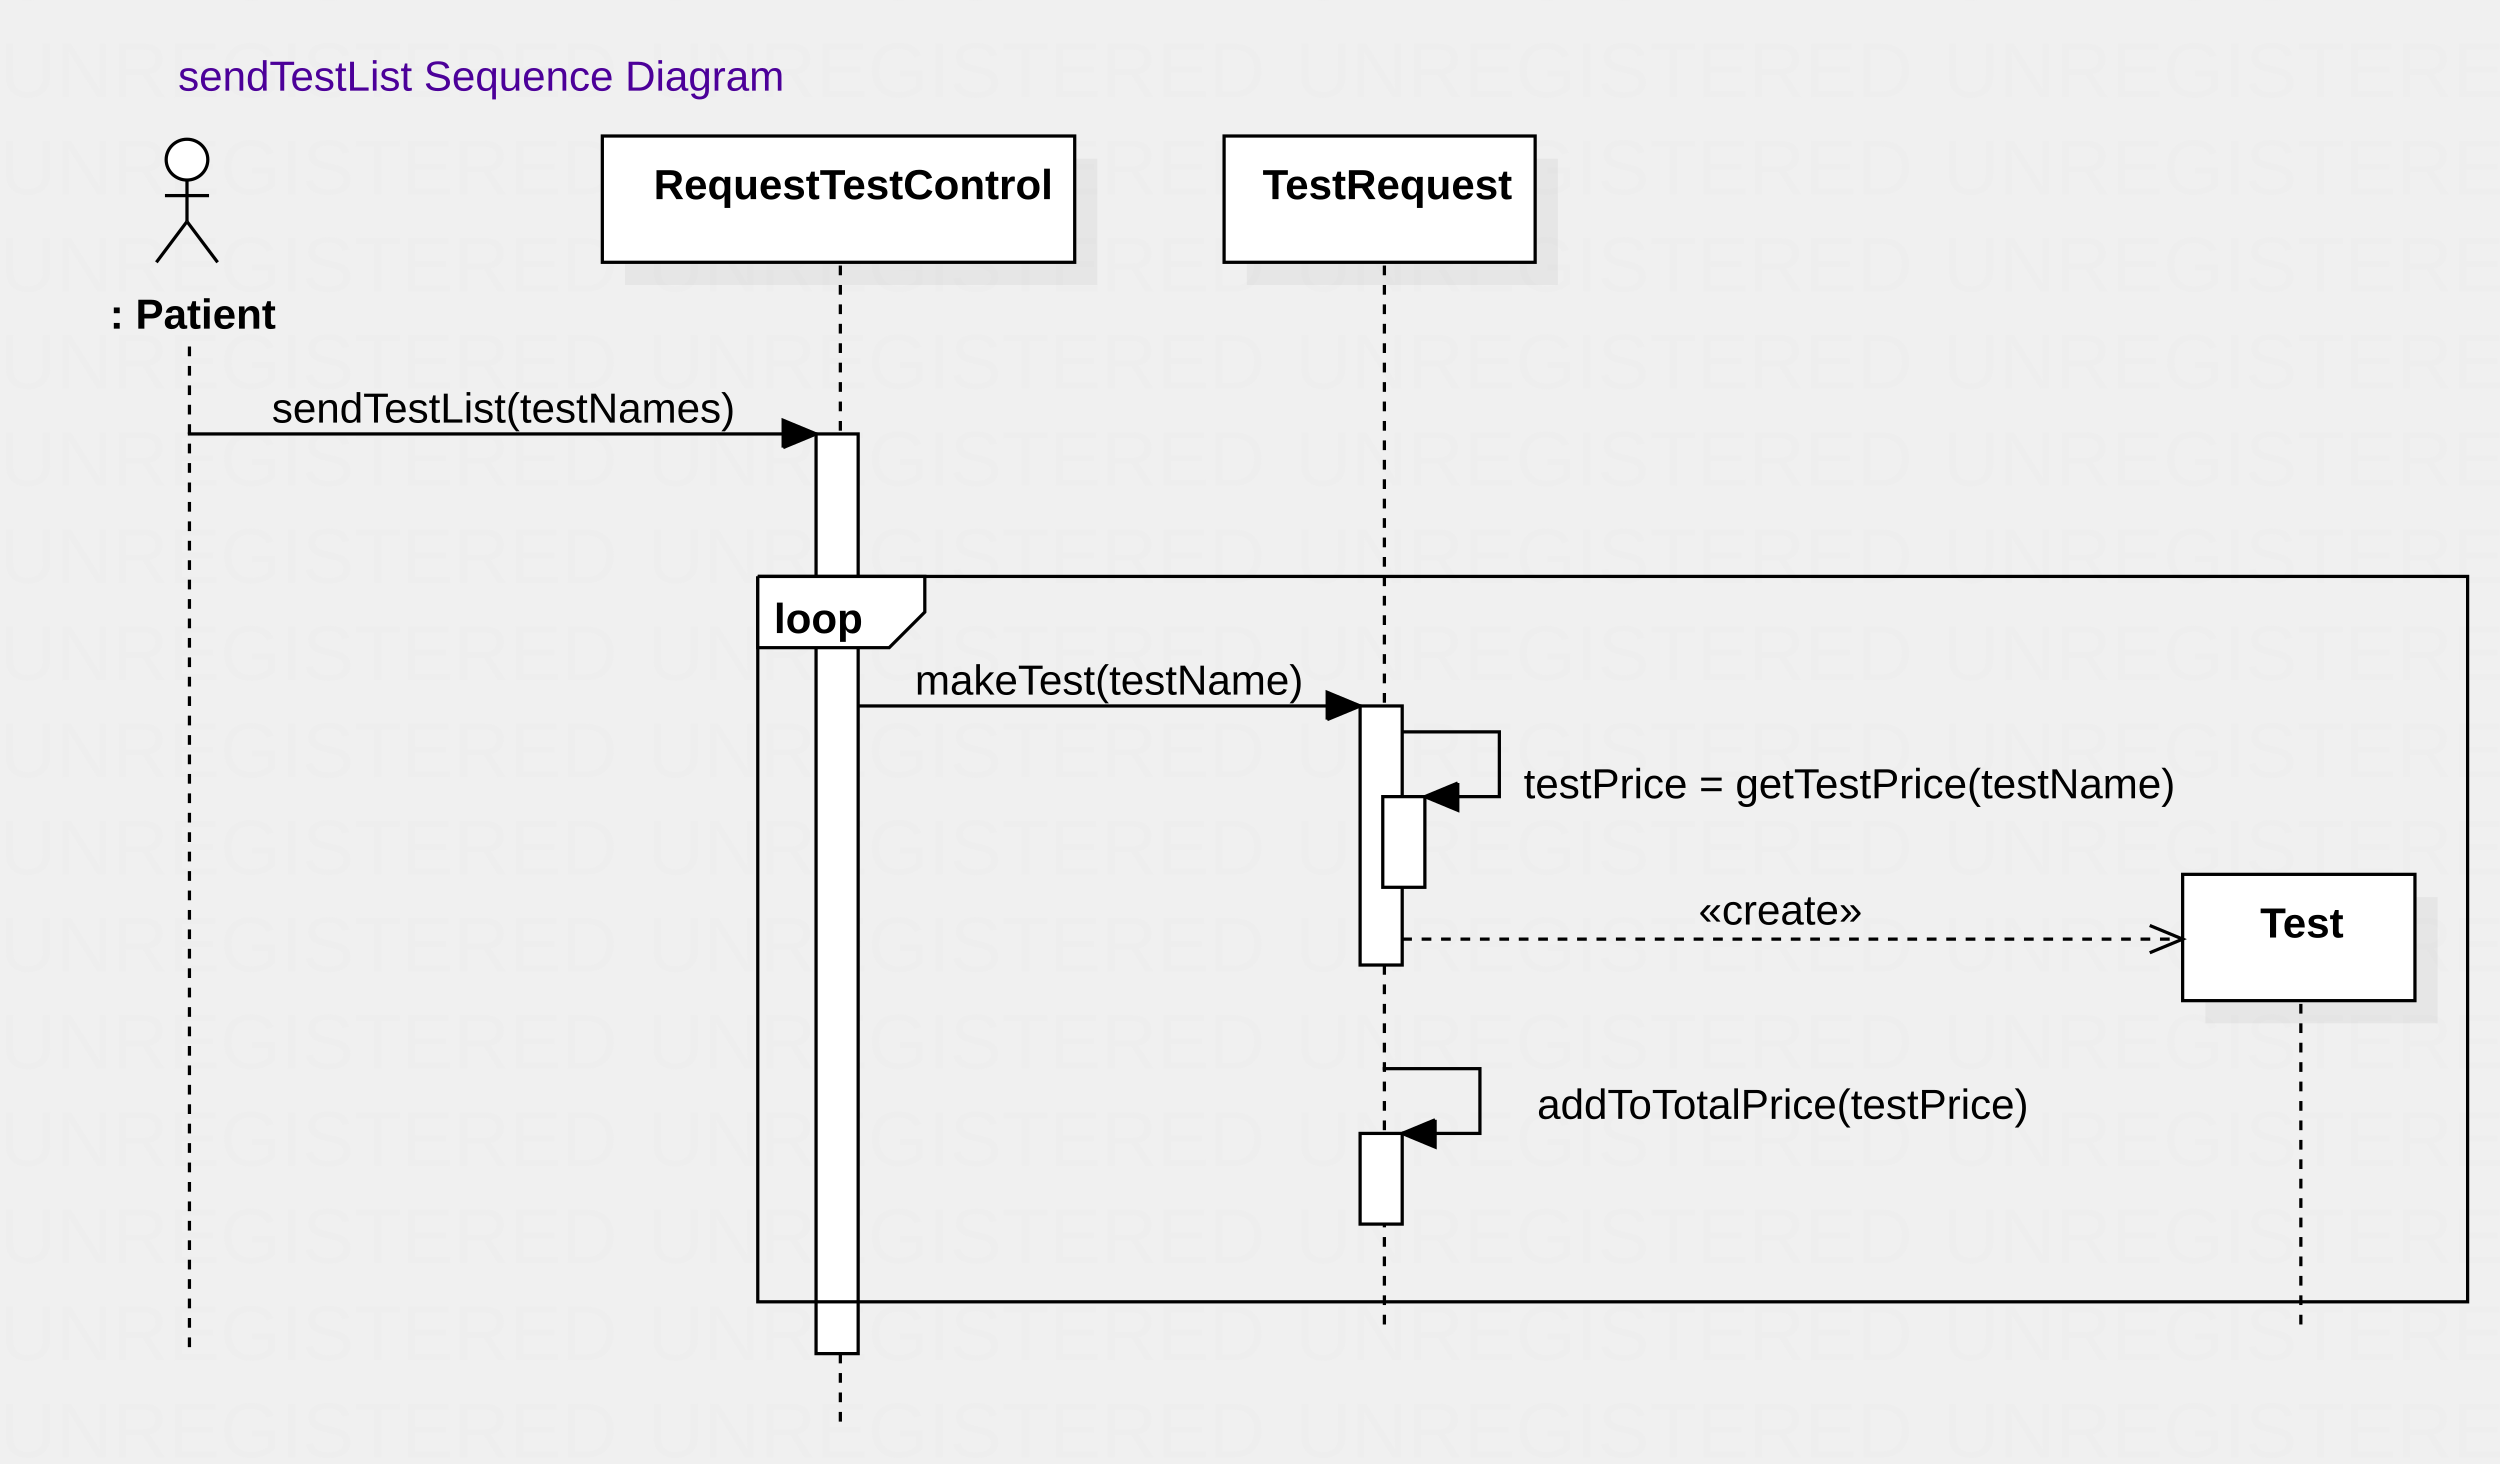
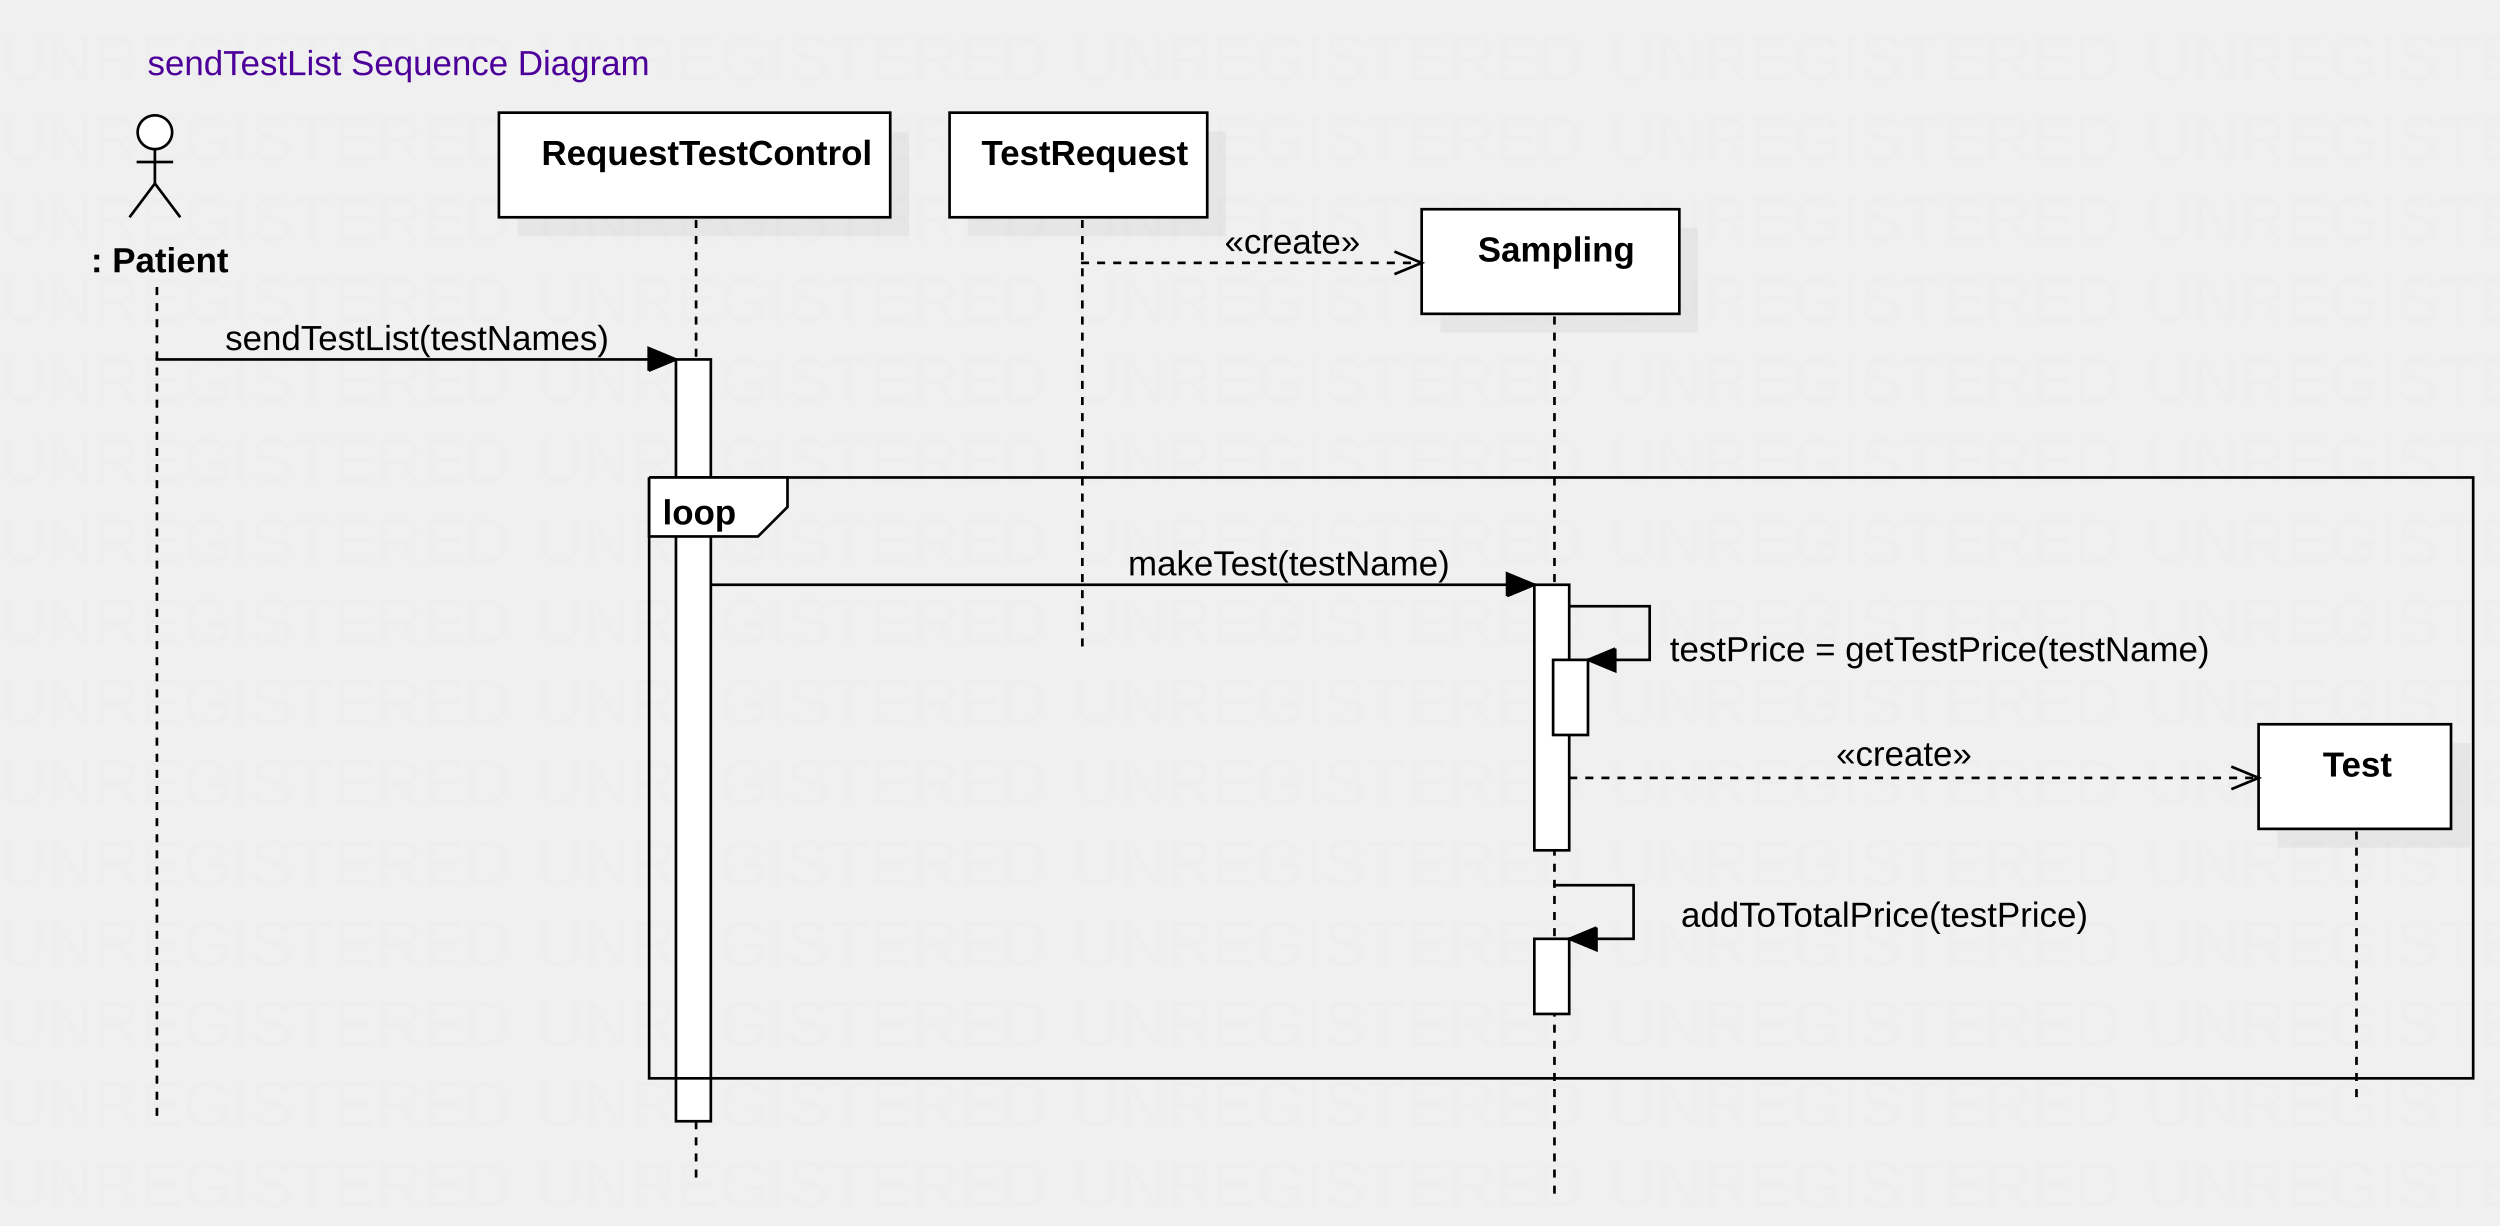
- <svg xmlns="http://www.w3.org/2000/svg" version="1.1" width="772" height="452">
+ <svg xmlns="http://www.w3.org/2000/svg" version="1.1" width="932" height="457">
  <defs />
  <g>
    <text fill="#eeeeee" stroke="none" font-family="Arial" font-size="24px" font-style="normal" font-weight="normal" text-decoration="none" x="0" y="0">UNREGISTERED</text>
    <text fill="#eeeeee" stroke="none" font-family="Arial" font-size="24px" font-style="normal" font-weight="normal" text-decoration="none" x="0" y="30">UNREGISTERED</text>
    <text fill="#eeeeee" stroke="none" font-family="Arial" font-size="24px" font-style="normal" font-weight="normal" text-decoration="none" x="0" y="60">UNREGISTERED</text>
    <text fill="#eeeeee" stroke="none" font-family="Arial" font-size="24px" font-style="normal" font-weight="normal" text-decoration="none" x="0" y="90">UNREGISTERED</text>
    <text fill="#eeeeee" stroke="none" font-family="Arial" font-size="24px" font-style="normal" font-weight="normal" text-decoration="none" x="0" y="120">UNREGISTERED</text>
    <text fill="#eeeeee" stroke="none" font-family="Arial" font-size="24px" font-style="normal" font-weight="normal" text-decoration="none" x="0" y="150">UNREGISTERED</text>
    <text fill="#eeeeee" stroke="none" font-family="Arial" font-size="24px" font-style="normal" font-weight="normal" text-decoration="none" x="0" y="180">UNREGISTERED</text>
    <text fill="#eeeeee" stroke="none" font-family="Arial" font-size="24px" font-style="normal" font-weight="normal" text-decoration="none" x="0" y="210">UNREGISTERED</text>
    <text fill="#eeeeee" stroke="none" font-family="Arial" font-size="24px" font-style="normal" font-weight="normal" text-decoration="none" x="0" y="240">UNREGISTERED</text>
    <text fill="#eeeeee" stroke="none" font-family="Arial" font-size="24px" font-style="normal" font-weight="normal" text-decoration="none" x="0" y="270">UNREGISTERED</text>
    <text fill="#eeeeee" stroke="none" font-family="Arial" font-size="24px" font-style="normal" font-weight="normal" text-decoration="none" x="0" y="300">UNREGISTERED</text>
    <text fill="#eeeeee" stroke="none" font-family="Arial" font-size="24px" font-style="normal" font-weight="normal" text-decoration="none" x="0" y="330">UNREGISTERED</text>
    <text fill="#eeeeee" stroke="none" font-family="Arial" font-size="24px" font-style="normal" font-weight="normal" text-decoration="none" x="0" y="360">UNREGISTERED</text>
    <text fill="#eeeeee" stroke="none" font-family="Arial" font-size="24px" font-style="normal" font-weight="normal" text-decoration="none" x="0" y="390">UNREGISTERED</text>
    <text fill="#eeeeee" stroke="none" font-family="Arial" font-size="24px" font-style="normal" font-weight="normal" text-decoration="none" x="0" y="420">UNREGISTERED</text>
    <text fill="#eeeeee" stroke="none" font-family="Arial" font-size="24px" font-style="normal" font-weight="normal" text-decoration="none" x="0" y="450">UNREGISTERED</text>
    <text fill="#eeeeee" stroke="none" font-family="Arial" font-size="24px" font-style="normal" font-weight="normal" text-decoration="none" x="200" y="0">UNREGISTERED</text>
    <text fill="#eeeeee" stroke="none" font-family="Arial" font-size="24px" font-style="normal" font-weight="normal" text-decoration="none" x="200" y="30">UNREGISTERED</text>
    <text fill="#eeeeee" stroke="none" font-family="Arial" font-size="24px" font-style="normal" font-weight="normal" text-decoration="none" x="200" y="60">UNREGISTERED</text>
    <text fill="#eeeeee" stroke="none" font-family="Arial" font-size="24px" font-style="normal" font-weight="normal" text-decoration="none" x="200" y="90">UNREGISTERED</text>
    <text fill="#eeeeee" stroke="none" font-family="Arial" font-size="24px" font-style="normal" font-weight="normal" text-decoration="none" x="200" y="120">UNREGISTERED</text>
    <text fill="#eeeeee" stroke="none" font-family="Arial" font-size="24px" font-style="normal" font-weight="normal" text-decoration="none" x="200" y="150">UNREGISTERED</text>
    <text fill="#eeeeee" stroke="none" font-family="Arial" font-size="24px" font-style="normal" font-weight="normal" text-decoration="none" x="200" y="180">UNREGISTERED</text>
    <text fill="#eeeeee" stroke="none" font-family="Arial" font-size="24px" font-style="normal" font-weight="normal" text-decoration="none" x="200" y="210">UNREGISTERED</text>
    <text fill="#eeeeee" stroke="none" font-family="Arial" font-size="24px" font-style="normal" font-weight="normal" text-decoration="none" x="200" y="240">UNREGISTERED</text>
    <text fill="#eeeeee" stroke="none" font-family="Arial" font-size="24px" font-style="normal" font-weight="normal" text-decoration="none" x="200" y="270">UNREGISTERED</text>
    <text fill="#eeeeee" stroke="none" font-family="Arial" font-size="24px" font-style="normal" font-weight="normal" text-decoration="none" x="200" y="300">UNREGISTERED</text>
    <text fill="#eeeeee" stroke="none" font-family="Arial" font-size="24px" font-style="normal" font-weight="normal" text-decoration="none" x="200" y="330">UNREGISTERED</text>
    <text fill="#eeeeee" stroke="none" font-family="Arial" font-size="24px" font-style="normal" font-weight="normal" text-decoration="none" x="200" y="360">UNREGISTERED</text>
    <text fill="#eeeeee" stroke="none" font-family="Arial" font-size="24px" font-style="normal" font-weight="normal" text-decoration="none" x="200" y="390">UNREGISTERED</text>
    <text fill="#eeeeee" stroke="none" font-family="Arial" font-size="24px" font-style="normal" font-weight="normal" text-decoration="none" x="200" y="420">UNREGISTERED</text>
    <text fill="#eeeeee" stroke="none" font-family="Arial" font-size="24px" font-style="normal" font-weight="normal" text-decoration="none" x="200" y="450">UNREGISTERED</text>
    <text fill="#eeeeee" stroke="none" font-family="Arial" font-size="24px" font-style="normal" font-weight="normal" text-decoration="none" x="400" y="0">UNREGISTERED</text>
    <text fill="#eeeeee" stroke="none" font-family="Arial" font-size="24px" font-style="normal" font-weight="normal" text-decoration="none" x="400" y="30">UNREGISTERED</text>
    <text fill="#eeeeee" stroke="none" font-family="Arial" font-size="24px" font-style="normal" font-weight="normal" text-decoration="none" x="400" y="60">UNREGISTERED</text>
    <text fill="#eeeeee" stroke="none" font-family="Arial" font-size="24px" font-style="normal" font-weight="normal" text-decoration="none" x="400" y="90">UNREGISTERED</text>
    <text fill="#eeeeee" stroke="none" font-family="Arial" font-size="24px" font-style="normal" font-weight="normal" text-decoration="none" x="400" y="120">UNREGISTERED</text>
    <text fill="#eeeeee" stroke="none" font-family="Arial" font-size="24px" font-style="normal" font-weight="normal" text-decoration="none" x="400" y="150">UNREGISTERED</text>
    <text fill="#eeeeee" stroke="none" font-family="Arial" font-size="24px" font-style="normal" font-weight="normal" text-decoration="none" x="400" y="180">UNREGISTERED</text>
    <text fill="#eeeeee" stroke="none" font-family="Arial" font-size="24px" font-style="normal" font-weight="normal" text-decoration="none" x="400" y="210">UNREGISTERED</text>
    <text fill="#eeeeee" stroke="none" font-family="Arial" font-size="24px" font-style="normal" font-weight="normal" text-decoration="none" x="400" y="240">UNREGISTERED</text>
    <text fill="#eeeeee" stroke="none" font-family="Arial" font-size="24px" font-style="normal" font-weight="normal" text-decoration="none" x="400" y="270">UNREGISTERED</text>
    <text fill="#eeeeee" stroke="none" font-family="Arial" font-size="24px" font-style="normal" font-weight="normal" text-decoration="none" x="400" y="300">UNREGISTERED</text>
    <text fill="#eeeeee" stroke="none" font-family="Arial" font-size="24px" font-style="normal" font-weight="normal" text-decoration="none" x="400" y="330">UNREGISTERED</text>
    <text fill="#eeeeee" stroke="none" font-family="Arial" font-size="24px" font-style="normal" font-weight="normal" text-decoration="none" x="400" y="360">UNREGISTERED</text>
    <text fill="#eeeeee" stroke="none" font-family="Arial" font-size="24px" font-style="normal" font-weight="normal" text-decoration="none" x="400" y="390">UNREGISTERED</text>
    <text fill="#eeeeee" stroke="none" font-family="Arial" font-size="24px" font-style="normal" font-weight="normal" text-decoration="none" x="400" y="420">UNREGISTERED</text>
    <text fill="#eeeeee" stroke="none" font-family="Arial" font-size="24px" font-style="normal" font-weight="normal" text-decoration="none" x="400" y="450">UNREGISTERED</text>
    <text fill="#eeeeee" stroke="none" font-family="Arial" font-size="24px" font-style="normal" font-weight="normal" text-decoration="none" x="600" y="0">UNREGISTERED</text>
    <text fill="#eeeeee" stroke="none" font-family="Arial" font-size="24px" font-style="normal" font-weight="normal" text-decoration="none" x="600" y="30">UNREGISTERED</text>
    <text fill="#eeeeee" stroke="none" font-family="Arial" font-size="24px" font-style="normal" font-weight="normal" text-decoration="none" x="600" y="60">UNREGISTERED</text>
    <text fill="#eeeeee" stroke="none" font-family="Arial" font-size="24px" font-style="normal" font-weight="normal" text-decoration="none" x="600" y="90">UNREGISTERED</text>
    <text fill="#eeeeee" stroke="none" font-family="Arial" font-size="24px" font-style="normal" font-weight="normal" text-decoration="none" x="600" y="120">UNREGISTERED</text>
    <text fill="#eeeeee" stroke="none" font-family="Arial" font-size="24px" font-style="normal" font-weight="normal" text-decoration="none" x="600" y="150">UNREGISTERED</text>
    <text fill="#eeeeee" stroke="none" font-family="Arial" font-size="24px" font-style="normal" font-weight="normal" text-decoration="none" x="600" y="180">UNREGISTERED</text>
    <text fill="#eeeeee" stroke="none" font-family="Arial" font-size="24px" font-style="normal" font-weight="normal" text-decoration="none" x="600" y="210">UNREGISTERED</text>
    <text fill="#eeeeee" stroke="none" font-family="Arial" font-size="24px" font-style="normal" font-weight="normal" text-decoration="none" x="600" y="240">UNREGISTERED</text>
    <text fill="#eeeeee" stroke="none" font-family="Arial" font-size="24px" font-style="normal" font-weight="normal" text-decoration="none" x="600" y="270">UNREGISTERED</text>
    <text fill="#eeeeee" stroke="none" font-family="Arial" font-size="24px" font-style="normal" font-weight="normal" text-decoration="none" x="600" y="300">UNREGISTERED</text>
    <text fill="#eeeeee" stroke="none" font-family="Arial" font-size="24px" font-style="normal" font-weight="normal" text-decoration="none" x="600" y="330">UNREGISTERED</text>
    <text fill="#eeeeee" stroke="none" font-family="Arial" font-size="24px" font-style="normal" font-weight="normal" text-decoration="none" x="600" y="360">UNREGISTERED</text>
    <text fill="#eeeeee" stroke="none" font-family="Arial" font-size="24px" font-style="normal" font-weight="normal" text-decoration="none" x="600" y="390">UNREGISTERED</text>
    <text fill="#eeeeee" stroke="none" font-family="Arial" font-size="24px" font-style="normal" font-weight="normal" text-decoration="none" x="600" y="420">UNREGISTERED</text>
    <text fill="#eeeeee" stroke="none" font-family="Arial" font-size="24px" font-style="normal" font-weight="normal" text-decoration="none" x="600" y="450">UNREGISTERED</text>
+     <text fill="#eeeeee" stroke="none" font-family="Arial" font-size="24px" font-style="normal" font-weight="normal" text-decoration="none" x="800" y="0">UNREGISTERED</text>
+     <text fill="#eeeeee" stroke="none" font-family="Arial" font-size="24px" font-style="normal" font-weight="normal" text-decoration="none" x="800" y="30">UNREGISTERED</text>
+     <text fill="#eeeeee" stroke="none" font-family="Arial" font-size="24px" font-style="normal" font-weight="normal" text-decoration="none" x="800" y="60">UNREGISTERED</text>
+     <text fill="#eeeeee" stroke="none" font-family="Arial" font-size="24px" font-style="normal" font-weight="normal" text-decoration="none" x="800" y="90">UNREGISTERED</text>
+     <text fill="#eeeeee" stroke="none" font-family="Arial" font-size="24px" font-style="normal" font-weight="normal" text-decoration="none" x="800" y="120">UNREGISTERED</text>
+     <text fill="#eeeeee" stroke="none" font-family="Arial" font-size="24px" font-style="normal" font-weight="normal" text-decoration="none" x="800" y="150">UNREGISTERED</text>
+     <text fill="#eeeeee" stroke="none" font-family="Arial" font-size="24px" font-style="normal" font-weight="normal" text-decoration="none" x="800" y="180">UNREGISTERED</text>
+     <text fill="#eeeeee" stroke="none" font-family="Arial" font-size="24px" font-style="normal" font-weight="normal" text-decoration="none" x="800" y="210">UNREGISTERED</text>
+     <text fill="#eeeeee" stroke="none" font-family="Arial" font-size="24px" font-style="normal" font-weight="normal" text-decoration="none" x="800" y="240">UNREGISTERED</text>
+     <text fill="#eeeeee" stroke="none" font-family="Arial" font-size="24px" font-style="normal" font-weight="normal" text-decoration="none" x="800" y="270">UNREGISTERED</text>
+     <text fill="#eeeeee" stroke="none" font-family="Arial" font-size="24px" font-style="normal" font-weight="normal" text-decoration="none" x="800" y="300">UNREGISTERED</text>
+     <text fill="#eeeeee" stroke="none" font-family="Arial" font-size="24px" font-style="normal" font-weight="normal" text-decoration="none" x="800" y="330">UNREGISTERED</text>
+     <text fill="#eeeeee" stroke="none" font-family="Arial" font-size="24px" font-style="normal" font-weight="normal" text-decoration="none" x="800" y="360">UNREGISTERED</text>
+     <text fill="#eeeeee" stroke="none" font-family="Arial" font-size="24px" font-style="normal" font-weight="normal" text-decoration="none" x="800" y="390">UNREGISTERED</text>
+     <text fill="#eeeeee" stroke="none" font-family="Arial" font-size="24px" font-style="normal" font-weight="normal" text-decoration="none" x="800" y="420">UNREGISTERED</text>
+     <text fill="#eeeeee" stroke="none" font-family="Arial" font-size="24px" font-style="normal" font-weight="normal" text-decoration="none" x="800" y="450">UNREGISTERED</text>
    <g transform="translate(-30,2) scale(1,1)">
      <path fill="#ffffff" stroke="none" d="M 81.314 47.3 C 81.314 43.821 84.193 41 87.743 41 C 91.294 41 94.172 43.821 94.172 47.3 C 94.172 50.779 91.294 53.6 87.743 53.6 C 84.193 53.6 81.314 50.779 81.314 47.3 Z" />
    </g>
    <g transform="translate(-30,2) scale(1,1)">
      <path fill="none" stroke="#000000" d="M 81.314 47.3 C 81.314 43.821 84.193 41 87.743 41 C 91.294 41 94.172 43.821 94.172 47.3 C 94.172 50.779 91.294 53.6 87.743 53.6 C 84.193 53.6 81.314 50.779 81.314 47.3 Z" stroke-miterlimit="10" />
    </g>
    <g transform="translate(-30,2) scale(1,1)">
      <path fill="none" stroke="#000000" d="M 87.743 53.6 L 87.743 66.4" stroke-miterlimit="10" />
    </g>
    <g transform="translate(-30,2) scale(1,1)">
      <path fill="none" stroke="#000000" d="M 80.936 58.4 L 94.551 58.4" stroke-miterlimit="10" />
    </g>
    <g transform="translate(-30,2) scale(1,1)">
      <path fill="none" stroke="#000000" d="M 87.743 66.4 L 78.289 79" stroke-miterlimit="10" />
    </g>
    <g transform="translate(-30,2) scale(1,1)">
      <path fill="none" stroke="#000000" d="M 87.743 66.4 L 97.198 79" stroke-miterlimit="10" />
    </g>
    <g transform="translate(-30,2) scale(1,1)">
      <g>
        <path fill="none" stroke="none" />
        <text fill="#000000" stroke="none" font-family="Arial" font-size="13px" font-style="normal" font-weight="bold" text-decoration="none" x="63.895" y="99.5">: Patient</text>
      </g>
    </g>
    <g transform="translate(-30,2) scale(1,1)">
      <path fill="none" stroke="#000000" d="M 88.5 105 L 88.5 414" stroke-miterlimit="10" stroke-dasharray="3" />
    </g>
    <g transform="translate(-30,2) scale(1,1)">
      <rect fill="#C0C0C0" stroke="none" x="223" y="47" width="145.871" height="39" opacity="0.2" />
    </g>
    <g transform="translate(-30,2) scale(1,1)">
      <rect fill="#ffffff" stroke="none" x="216" y="40" width="145.871" height="39" />
    </g>
    <g transform="translate(-30,2) scale(1,1)">
      <path fill="none" stroke="#000000" d="M 216 40 L 361.871 40 L 361.871 79 L 216 79 L 216 40 Z Z" stroke-miterlimit="10" />
    </g>
    <g transform="translate(-30,2) scale(1,1)">
      <g>
        <path fill="none" stroke="none" />
        <text fill="#000000" stroke="none" font-family="Arial" font-size="13px" font-style="normal" font-weight="bold" text-decoration="none" x="231.851" y="59.5">RequestTestControl</text>
      </g>
    </g>
    <g transform="translate(-30,2) scale(1,1)">
      <path fill="none" stroke="#000000" d="M 289.5 80 L 289.5 440" stroke-miterlimit="10" stroke-dasharray="3" />
    </g>
    <g transform="translate(-30,2) scale(1,1)">
-       <rect fill="#C0C0C0" stroke="none" x="711" y="275" width="71.736" height="39" opacity="0.2" />
-     </g>
-     <g transform="translate(-30,2) scale(1,1)">
-       <rect fill="#ffffff" stroke="none" x="704" y="268" width="71.736" height="39" />
-     </g>
-     <g transform="translate(-30,2) scale(1,1)">
-       <path fill="none" stroke="#000000" d="M 704 268 L 775.736 268 L 775.736 307 L 704 307 L 704 268 Z Z" stroke-miterlimit="10" />
-     </g>
-     <g transform="translate(-30,2) scale(1,1)">
-       <g>
-         <path fill="none" stroke="none" />
-         <text fill="#000000" stroke="none" font-family="Arial" font-size="13px" font-style="normal" font-weight="bold" text-decoration="none" x="727.947" y="287.5">Test</text>
-       </g>
-     </g>
-     <g transform="translate(-30,2) scale(1,1)">
-       <path fill="none" stroke="#000000" d="M 740.5 308 L 740.5 408" stroke-miterlimit="10" stroke-dasharray="3" />
+       <rect fill="#C0C0C0" stroke="none" x="879" y="275" width="71.736" height="39" opacity="0.2" />
+     </g>
+     <g transform="translate(-30,2) scale(1,1)">
+       <rect fill="#ffffff" stroke="none" x="872" y="268" width="71.736" height="39" />
+     </g>
+     <g transform="translate(-30,2) scale(1,1)">
+       <path fill="none" stroke="#000000" d="M 872 268 L 943.736 268 L 943.736 307 L 872 307 L 872 268 Z Z" stroke-miterlimit="10" />
+     </g>
+     <g transform="translate(-30,2) scale(1,1)">
+       <g>
+         <path fill="none" stroke="none" />
+         <text fill="#000000" stroke="none" font-family="Arial" font-size="13px" font-style="normal" font-weight="bold" text-decoration="none" x="895.947" y="287.5">Test</text>
+       </g>
+     </g>
+     <g transform="translate(-30,2) scale(1,1)">
+       <path fill="none" stroke="#000000" d="M 908.5 308 L 908.5 408" stroke-miterlimit="10" stroke-dasharray="3" />
    </g>
    <g transform="translate(-30,2) scale(1,1)">
      <g>
        <path fill="none" stroke="none" />
        <text fill="#4c0099" stroke="none" font-family="Arial" font-size="13px" font-style="normal" font-weight="normal" text-decoration="none" x="85" y="26">sendTestList Sequence Diagram</text>
      </g>
    </g>
    <g transform="translate(-30,2) scale(1,1)">
-       <rect fill="#C0C0C0" stroke="none" x="415" y="47" width="96.054" height="39" opacity="0.2" />
-     </g>
-     <g transform="translate(-30,2) scale(1,1)">
-       <rect fill="#ffffff" stroke="none" x="408" y="40" width="96.054" height="39" />
-     </g>
-     <g transform="translate(-30,2) scale(1,1)">
-       <path fill="none" stroke="#000000" d="M 408 40 L 504.054 40 L 504.054 79 L 408 79 L 408 40 Z Z" stroke-miterlimit="10" />
-     </g>
-     <g transform="translate(-30,2) scale(1,1)">
-       <g>
-         <path fill="none" stroke="none" />
-         <text fill="#000000" stroke="none" font-family="Arial" font-size="13px" font-style="normal" font-weight="bold" text-decoration="none" x="419.896" y="59.5">TestRequest</text>
-       </g>
-     </g>
-     <g transform="translate(-30,2) scale(1,1)">
-       <path fill="none" stroke="#000000" d="M 457.5 80 L 457.5 409" stroke-miterlimit="10" stroke-dasharray="3" />
+       <rect fill="#C0C0C0" stroke="none" x="567" y="83" width="96.054" height="39" opacity="0.2" />
+     </g>
+     <g transform="translate(-30,2) scale(1,1)">
+       <rect fill="#ffffff" stroke="none" x="560" y="76" width="96.054" height="39" />
+     </g>
+     <g transform="translate(-30,2) scale(1,1)">
+       <path fill="none" stroke="#000000" d="M 560 76 L 656.054 76 L 656.054 115 L 560 115 L 560 76 Z Z" stroke-miterlimit="10" />
+     </g>
+     <g transform="translate(-30,2) scale(1,1)">
+       <g>
+         <path fill="none" stroke="none" />
+         <text fill="#000000" stroke="none" font-family="Arial" font-size="13px" font-style="normal" font-weight="bold" text-decoration="none" x="580.929" y="95.5">Sampling</text>
+       </g>
+     </g>
+     <g transform="translate(-30,2) scale(1,1)">
+       <path fill="none" stroke="#000000" d="M 609.5 116 L 609.5 445" stroke-miterlimit="10" stroke-dasharray="3" />
+     </g>
+     <g transform="translate(-30,2) scale(1,1)">
+       <rect fill="#C0C0C0" stroke="none" x="391" y="47" width="96.054" height="39" opacity="0.2" />
+     </g>
+     <g transform="translate(-30,2) scale(1,1)">
+       <rect fill="#ffffff" stroke="none" x="384" y="40" width="96.054" height="39" />
+     </g>
+     <g transform="translate(-30,2) scale(1,1)">
+       <path fill="none" stroke="#000000" d="M 384 40 L 480.054 40 L 480.054 79 L 384 79 L 384 40 Z Z" stroke-miterlimit="10" />
+     </g>
+     <g transform="translate(-30,2) scale(1,1)">
+       <g>
+         <path fill="none" stroke="none" />
+         <text fill="#000000" stroke="none" font-family="Arial" font-size="13px" font-style="normal" font-weight="bold" text-decoration="none" x="395.896" y="59.5">TestRequest</text>
+       </g>
+     </g>
+     <g transform="translate(-30,2) scale(1,1)">
+       <path fill="none" stroke="#000000" d="M 433.5 80 L 433.5 239" stroke-miterlimit="10" stroke-dasharray="3" />
+     </g>
+     <g transform="translate(-30,2) scale(1,1)">
+       <path fill="none" stroke="#000000" d="M 433 96 L 560 96" stroke-miterlimit="10" stroke-dasharray="3" />
+     </g>
+     <g transform="translate(-30,2) scale(1,1)">
+       <path fill="none" stroke="#000000" d="M 549.837 100.21 L 560 96 L 549.837 91.79" stroke-miterlimit="10" />
+     </g>
+     <g transform="translate(-30,2) scale(1,1)">
+       <g>
+         <path fill="none" stroke="none" />
+         <text fill="#000000" stroke="none" font-family="Arial" font-size="13px" font-style="normal" font-weight="normal" text-decoration="none" x="486.5" y="92.5">«create»</text>
+       </g>
    </g>
    <g transform="translate(-30,2) scale(1,1)">
      <path fill="none" stroke="#000000" d="M 88 132 L 282 132" stroke-miterlimit="10" />
    </g>
    <g transform="translate(-30,2) scale(1,1)">
      <path fill="#000000" stroke="none" d="M 271.837 136.21 L 282 132 L 271.837 127.79" />
    </g>
    <g transform="translate(-30,2) scale(1,1)">
      <path fill="none" stroke="#000000" d="M 271.837 136.21 L 282 132 L 271.837 127.79 L 271.837 136.21" stroke-miterlimit="10" />
    </g>
    <g transform="translate(-30,2) scale(1,1)">
      <g>
        <path fill="none" stroke="none" />
        <text fill="#000000" stroke="none" font-family="Arial" font-size="13px" font-style="normal" font-weight="normal" text-decoration="none" x="113.944" y="128.5">sendTestList(testNames)</text>
      </g>
    </g>
    <g transform="translate(-30,2) scale(1,1)">
      <rect fill="#ffffff" stroke="none" x="282" y="132" width="13" height="284" />
    </g>
    <g transform="translate(-30,2) scale(1,1)">
      <path fill="none" stroke="#000000" d="M 282 132 L 295 132 L 295 416 L 282 416 L 282 132 Z Z" stroke-miterlimit="10" />
    </g>
    <g transform="translate(-30,2) scale(1,1)">
-       <path fill="none" stroke="#000000" d="M 295 216 L 450 216" stroke-miterlimit="10" />
-     </g>
-     <g transform="translate(-30,2) scale(1,1)">
-       <path fill="#000000" stroke="none" d="M 439.837 220.21 L 450 216 L 439.837 211.79" />
-     </g>
-     <g transform="translate(-30,2) scale(1,1)">
-       <path fill="none" stroke="#000000" d="M 439.837 220.21 L 450 216 L 439.837 211.79 L 439.837 220.21" stroke-miterlimit="10" />
-     </g>
-     <g transform="translate(-30,2) scale(1,1)">
-       <g>
-         <path fill="none" stroke="none" />
-         <text fill="#000000" stroke="none" font-family="Arial" font-size="13px" font-style="normal" font-weight="normal" text-decoration="none" x="312.533" y="212.5">makeTest(testName)</text>
-       </g>
-     </g>
-     <g transform="translate(-30,2) scale(1,1)">
-       <rect fill="#ffffff" stroke="none" x="450" y="216" width="13" height="80" />
-     </g>
-     <g transform="translate(-30,2) scale(1,1)">
-       <path fill="none" stroke="#000000" d="M 450 216 L 463 216 L 463 296 L 450 296 L 450 216 Z Z" stroke-miterlimit="10" />
-     </g>
-     <g transform="translate(-30,2) scale(1,1)">
-       <path fill="none" stroke="#000000" d="M 463 224 L 493 224 L 493 244 L 470 244" stroke-miterlimit="10" />
-     </g>
-     <g transform="translate(-30,2) scale(1,1)">
-       <path fill="#000000" stroke="none" d="M 480.163 239.79 L 470 244 L 480.163 248.21" />
-     </g>
-     <g transform="translate(-30,2) scale(1,1)">
-       <path fill="none" stroke="#000000" d="M 480.163 239.79 L 470 244 L 480.163 248.21 L 480.163 239.79" stroke-miterlimit="10" />
-     </g>
-     <g transform="translate(-30,2) scale(1,1)">
-       <g>
-         <path fill="none" stroke="none" />
-         <text fill="#000000" stroke="none" font-family="Arial" font-size="13px" font-style="normal" font-weight="normal" text-decoration="none" x="500.5" y="244.5">testPrice = getTestPrice(testName)</text>
-       </g>
-     </g>
-     <g transform="translate(-30,2) scale(1,1)">
-       <rect fill="#ffffff" stroke="none" x="457" y="244" width="13" height="28" />
-     </g>
-     <g transform="translate(-30,2) scale(1,1)">
-       <path fill="none" stroke="#000000" d="M 457 244 L 470 244 L 470 272 L 457 272 L 457 244 Z Z" stroke-miterlimit="10" />
-     </g>
-     <g transform="translate(-30,2) scale(1,1)">
-       <path fill="none" stroke="#000000" d="M 463 288 L 704 288" stroke-miterlimit="10" stroke-dasharray="3" />
-     </g>
-     <g transform="translate(-30,2) scale(1,1)">
-       <path fill="none" stroke="#000000" d="M 693.837 292.21 L 704 288 L 693.837 283.79" stroke-miterlimit="10" />
-     </g>
-     <g transform="translate(-30,2) scale(1,1)">
-       <g>
-         <path fill="none" stroke="none" />
-         <text fill="#000000" stroke="none" font-family="Arial" font-size="13px" font-style="normal" font-weight="normal" text-decoration="none" x="554.5" y="283.5">«create»</text>
-       </g>
-     </g>
-     <g transform="translate(-30,2) scale(1,1)">
-       <path fill="none" stroke="#000000" d="M 457 328 L 487 328 L 487 348 L 463 348" stroke-miterlimit="10" />
-     </g>
-     <g transform="translate(-30,2) scale(1,1)">
-       <path fill="#000000" stroke="none" d="M 473.163 343.79 L 463 348 L 473.163 352.21" />
-     </g>
-     <g transform="translate(-30,2) scale(1,1)">
-       <path fill="none" stroke="#000000" d="M 473.163 343.79 L 463 348 L 473.163 352.21 L 473.163 343.79" stroke-miterlimit="10" />
-     </g>
-     <g transform="translate(-30,2) scale(1,1)">
-       <g>
-         <path fill="none" stroke="none" />
-         <text fill="#000000" stroke="none" font-family="Arial" font-size="13px" font-style="normal" font-weight="normal" text-decoration="none" x="504.671" y="343.5">addToTotalPrice(testPrice)</text>
-       </g>
-     </g>
-     <g transform="translate(-30,2) scale(1,1)">
-       <rect fill="#ffffff" stroke="none" x="450" y="348" width="13" height="28" />
-     </g>
-     <g transform="translate(-30,2) scale(1,1)">
-       <path fill="none" stroke="#000000" d="M 450 348 L 463 348 L 463 376 L 450 376 L 450 348 Z Z" stroke-miterlimit="10" />
-     </g>
-     <g transform="translate(-30,2) scale(1,1)">
-       <path fill="none" stroke="#000000" d="M 264 176 L 792 176 L 792 400 L 264 400 L 264 176" stroke-miterlimit="10" />
-     </g>
-     <g transform="translate(-30,2) scale(1,1)">
-       <path fill="#ffffff" stroke="none" d="M 264 176 L 264 198 L 304.578 198 L 315.578 187 L 315.578 176 L 264 176" />
-     </g>
-     <g transform="translate(-30,2) scale(1,1)">
-       <path fill="none" stroke="#000000" d="M 264 176 L 264 198 L 304.578 198 L 315.578 187 L 315.578 176 L 264 176 L 264 176" stroke-miterlimit="10" />
-     </g>
-     <g transform="translate(-30,2) scale(1,1)">
-       <g>
-         <path fill="none" stroke="none" />
-         <text fill="#000000" stroke="none" font-family="Arial" font-size="13px" font-style="normal" font-weight="bold" text-decoration="none" x="269" y="193.5">loop</text>
+       <path fill="none" stroke="#000000" d="M 295 216 L 602 216" stroke-miterlimit="10" />
+     </g>
+     <g transform="translate(-30,2) scale(1,1)">
+       <path fill="#000000" stroke="none" d="M 591.837 220.21 L 602 216 L 591.837 211.79" />
+     </g>
+     <g transform="translate(-30,2) scale(1,1)">
+       <path fill="none" stroke="#000000" d="M 591.837 220.21 L 602 216 L 591.837 211.79 L 591.837 220.21" stroke-miterlimit="10" />
+     </g>
+     <g transform="translate(-30,2) scale(1,1)">
+       <g>
+         <path fill="none" stroke="none" />
+         <text fill="#000000" stroke="none" font-family="Arial" font-size="13px" font-style="normal" font-weight="normal" text-decoration="none" x="450.533" y="212.5">makeTest(testName)</text>
+       </g>
+     </g>
+     <g transform="translate(-30,2) scale(1,1)">
+       <rect fill="#ffffff" stroke="none" x="602" y="216" width="13" height="99" />
+     </g>
+     <g transform="translate(-30,2) scale(1,1)">
+       <path fill="none" stroke="#000000" d="M 602 216 L 615 216 L 615 315 L 602 315 L 602 216 Z Z" stroke-miterlimit="10" />
+     </g>
+     <g transform="translate(-30,2) scale(1,1)">
+       <path fill="none" stroke="#000000" d="M 615 224 L 645 224 L 645 244 L 622 244" stroke-miterlimit="10" />
+     </g>
+     <g transform="translate(-30,2) scale(1,1)">
+       <path fill="#000000" stroke="none" d="M 632.163 239.79 L 622 244 L 632.163 248.21" />
+     </g>
+     <g transform="translate(-30,2) scale(1,1)">
+       <path fill="none" stroke="#000000" d="M 632.163 239.79 L 622 244 L 632.163 248.21 L 632.163 239.79" stroke-miterlimit="10" />
+     </g>
+     <g transform="translate(-30,2) scale(1,1)">
+       <g>
+         <path fill="none" stroke="none" />
+         <text fill="#000000" stroke="none" font-family="Arial" font-size="13px" font-style="normal" font-weight="normal" text-decoration="none" x="652.5" y="244.5">testPrice = getTestPrice(testName)</text>
+       </g>
+     </g>
+     <g transform="translate(-30,2) scale(1,1)">
+       <rect fill="#ffffff" stroke="none" x="609" y="244" width="13" height="28" />
+     </g>
+     <g transform="translate(-30,2) scale(1,1)">
+       <path fill="none" stroke="#000000" d="M 609 244 L 622 244 L 622 272 L 609 272 L 609 244 Z Z" stroke-miterlimit="10" />
+     </g>
+     <g transform="translate(-30,2) scale(1,1)">
+       <path fill="none" stroke="#000000" d="M 615 288 L 872 288" stroke-miterlimit="10" stroke-dasharray="3" />
+     </g>
+     <g transform="translate(-30,2) scale(1,1)">
+       <path fill="none" stroke="#000000" d="M 861.837 292.21 L 872 288 L 861.837 283.79" stroke-miterlimit="10" />
+     </g>
+     <g transform="translate(-30,2) scale(1,1)">
+       <g>
+         <path fill="none" stroke="none" />
+         <text fill="#000000" stroke="none" font-family="Arial" font-size="13px" font-style="normal" font-weight="normal" text-decoration="none" x="714.5" y="283.5">«create»</text>
+       </g>
+     </g>
+     <g transform="translate(-30,2) scale(1,1)">
+       <path fill="none" stroke="#000000" d="M 609 328 L 639 328 L 639 348 L 615 348" stroke-miterlimit="10" />
+     </g>
+     <g transform="translate(-30,2) scale(1,1)">
+       <path fill="#000000" stroke="none" d="M 625.163 343.79 L 615 348 L 625.163 352.21" />
+     </g>
+     <g transform="translate(-30,2) scale(1,1)">
+       <path fill="none" stroke="#000000" d="M 625.163 343.79 L 615 348 L 625.163 352.21 L 625.163 343.79" stroke-miterlimit="10" />
+     </g>
+     <g transform="translate(-30,2) scale(1,1)">
+       <g>
+         <path fill="none" stroke="none" />
+         <text fill="#000000" stroke="none" font-family="Arial" font-size="13px" font-style="normal" font-weight="normal" text-decoration="none" x="656.671" y="343.5">addToTotalPrice(testPrice)</text>
+       </g>
+     </g>
+     <g transform="translate(-30,2) scale(1,1)">
+       <rect fill="#ffffff" stroke="none" x="602" y="348" width="13" height="28" />
+     </g>
+     <g transform="translate(-30,2) scale(1,1)">
+       <path fill="none" stroke="#000000" d="M 602 348 L 615 348 L 615 376 L 602 376 L 602 348 Z Z" stroke-miterlimit="10" />
+     </g>
+     <g transform="translate(-30,2) scale(1,1)">
+       <path fill="none" stroke="#000000" d="M 272 176 L 952 176 L 952 400 L 272 400 L 272 176" stroke-miterlimit="10" />
+     </g>
+     <g transform="translate(-30,2) scale(1,1)">
+       <path fill="#ffffff" stroke="none" d="M 272 176 L 272 198 L 312.578 198 L 323.578 187 L 323.578 176 L 272 176" />
+     </g>
+     <g transform="translate(-30,2) scale(1,1)">
+       <path fill="none" stroke="#000000" d="M 272 176 L 272 198 L 312.578 198 L 323.578 187 L 323.578 176 L 272 176 L 272 176" stroke-miterlimit="10" />
+     </g>
+     <g transform="translate(-30,2) scale(1,1)">
+       <g>
+         <path fill="none" stroke="none" />
+         <text fill="#000000" stroke="none" font-family="Arial" font-size="13px" font-style="normal" font-weight="bold" text-decoration="none" x="277" y="193.5">loop</text>
      </g>
    </g>
  </g>
</svg>
